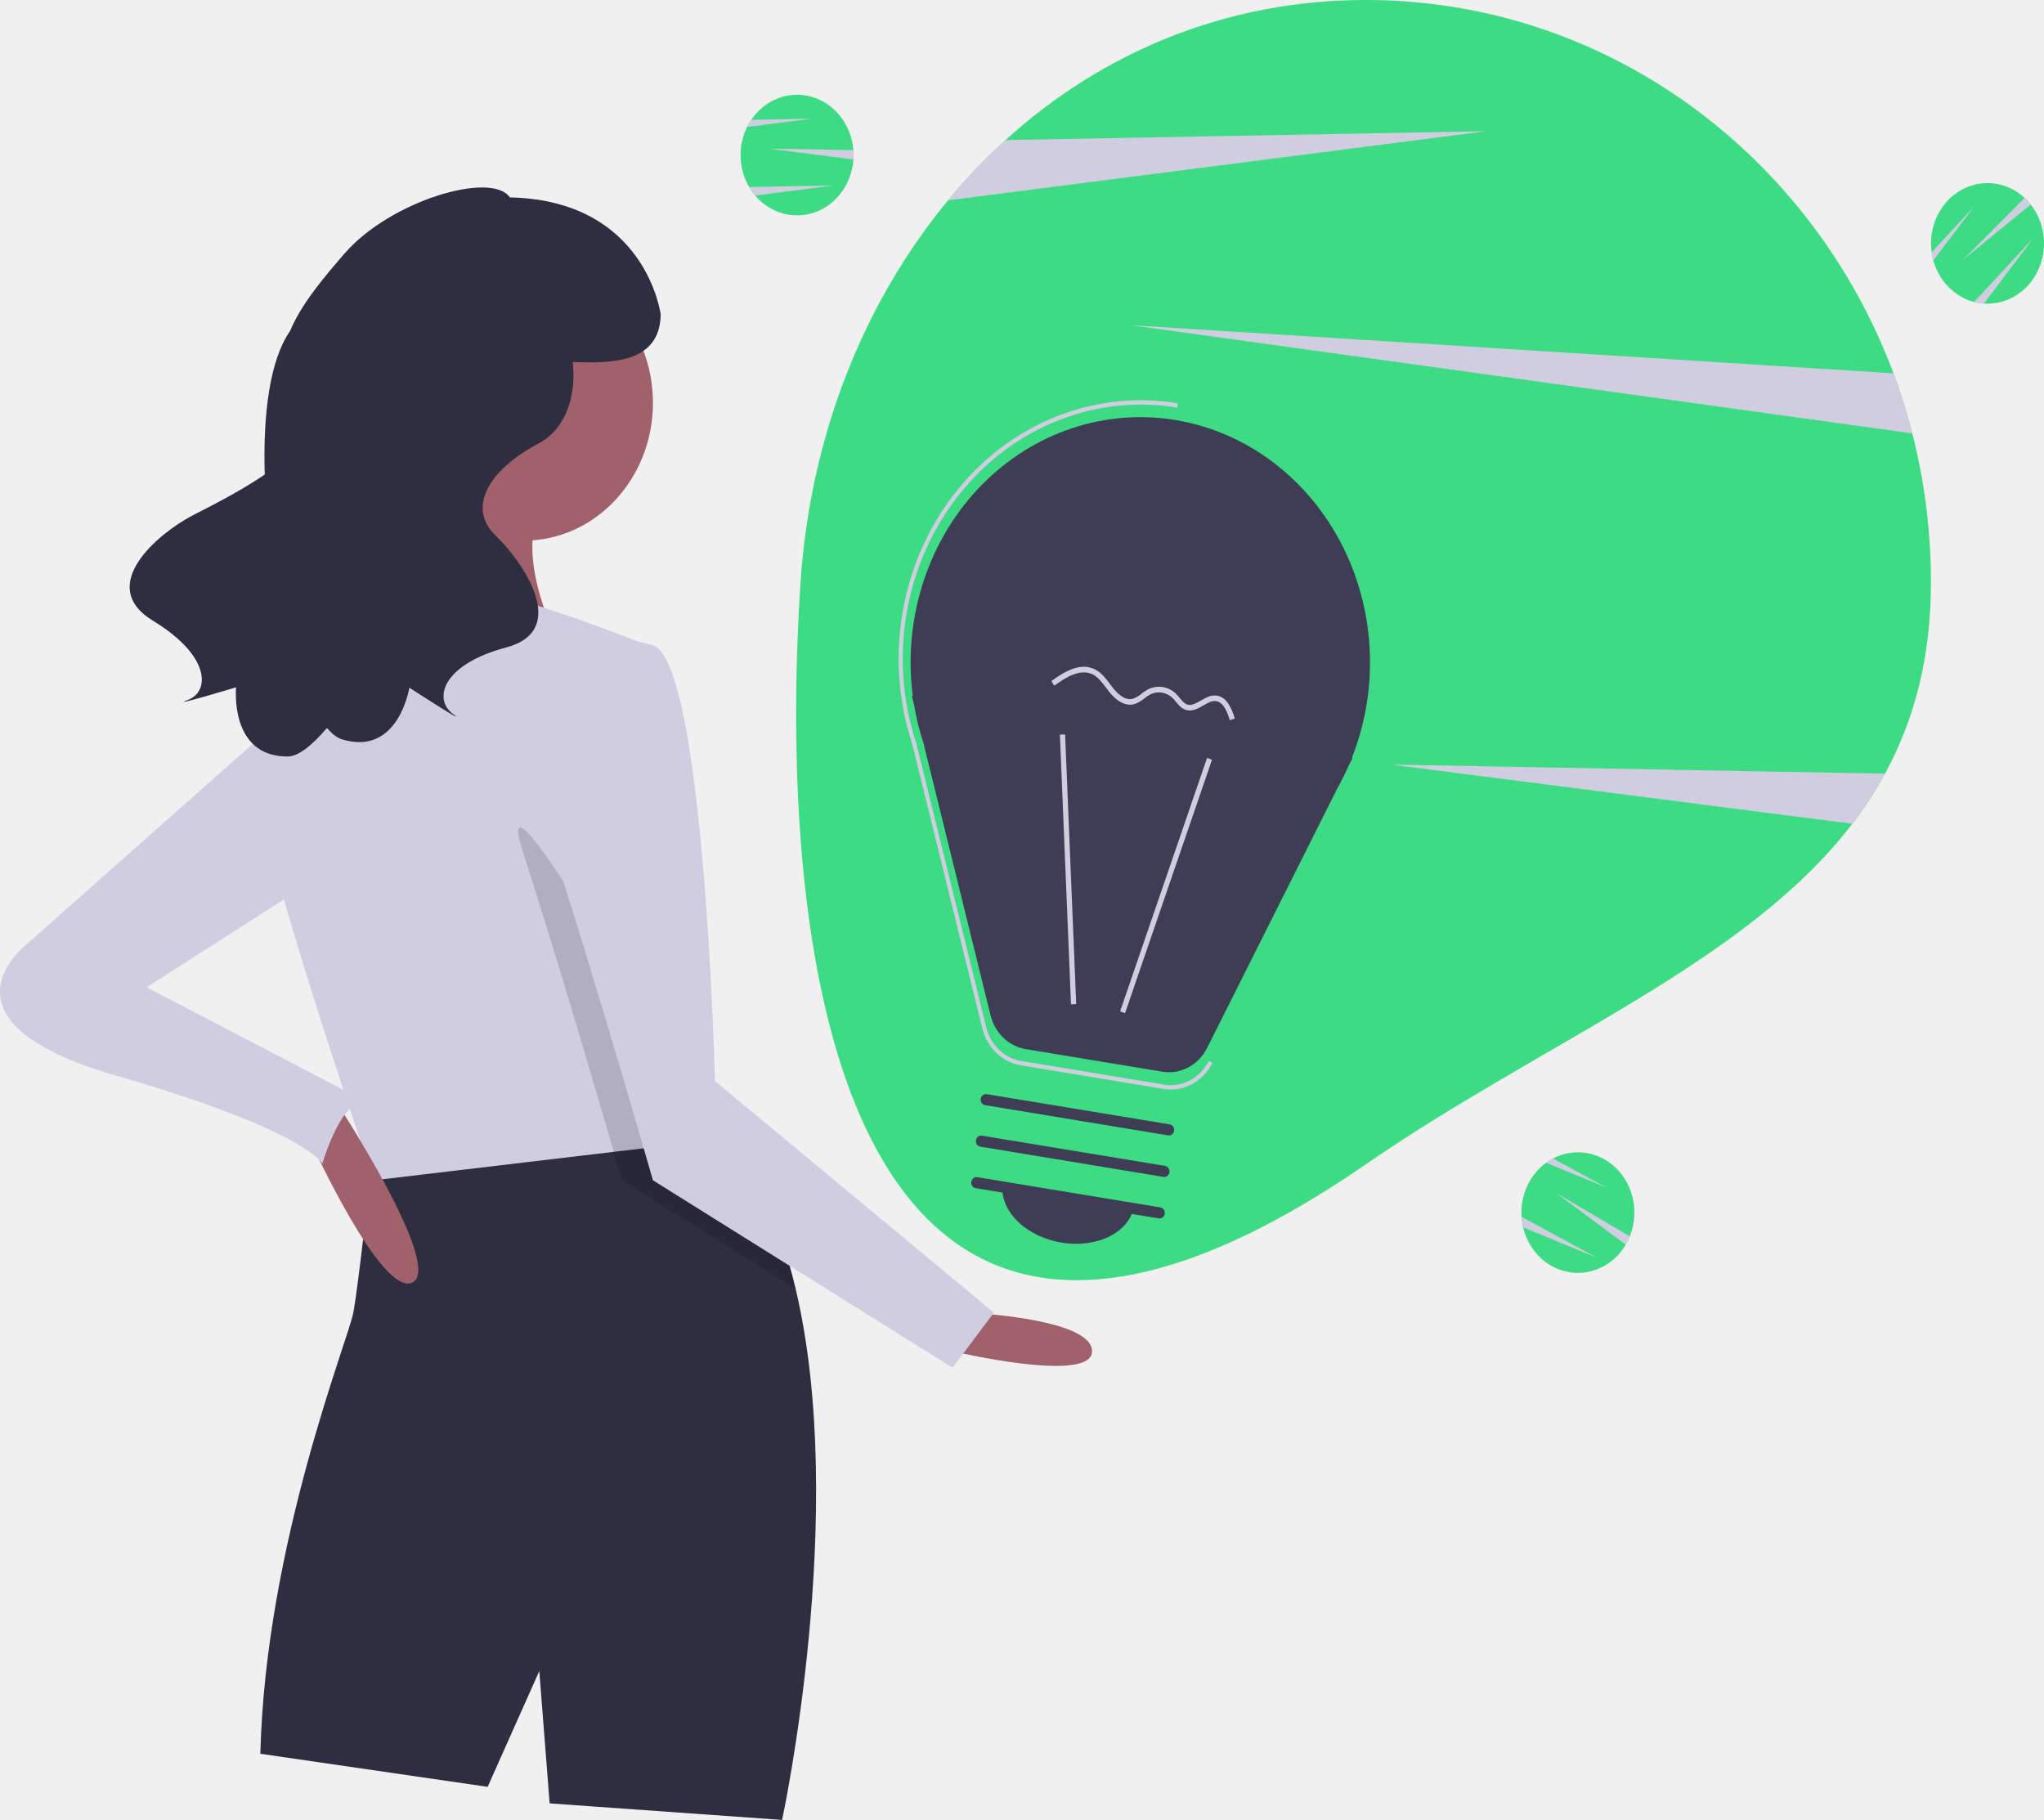
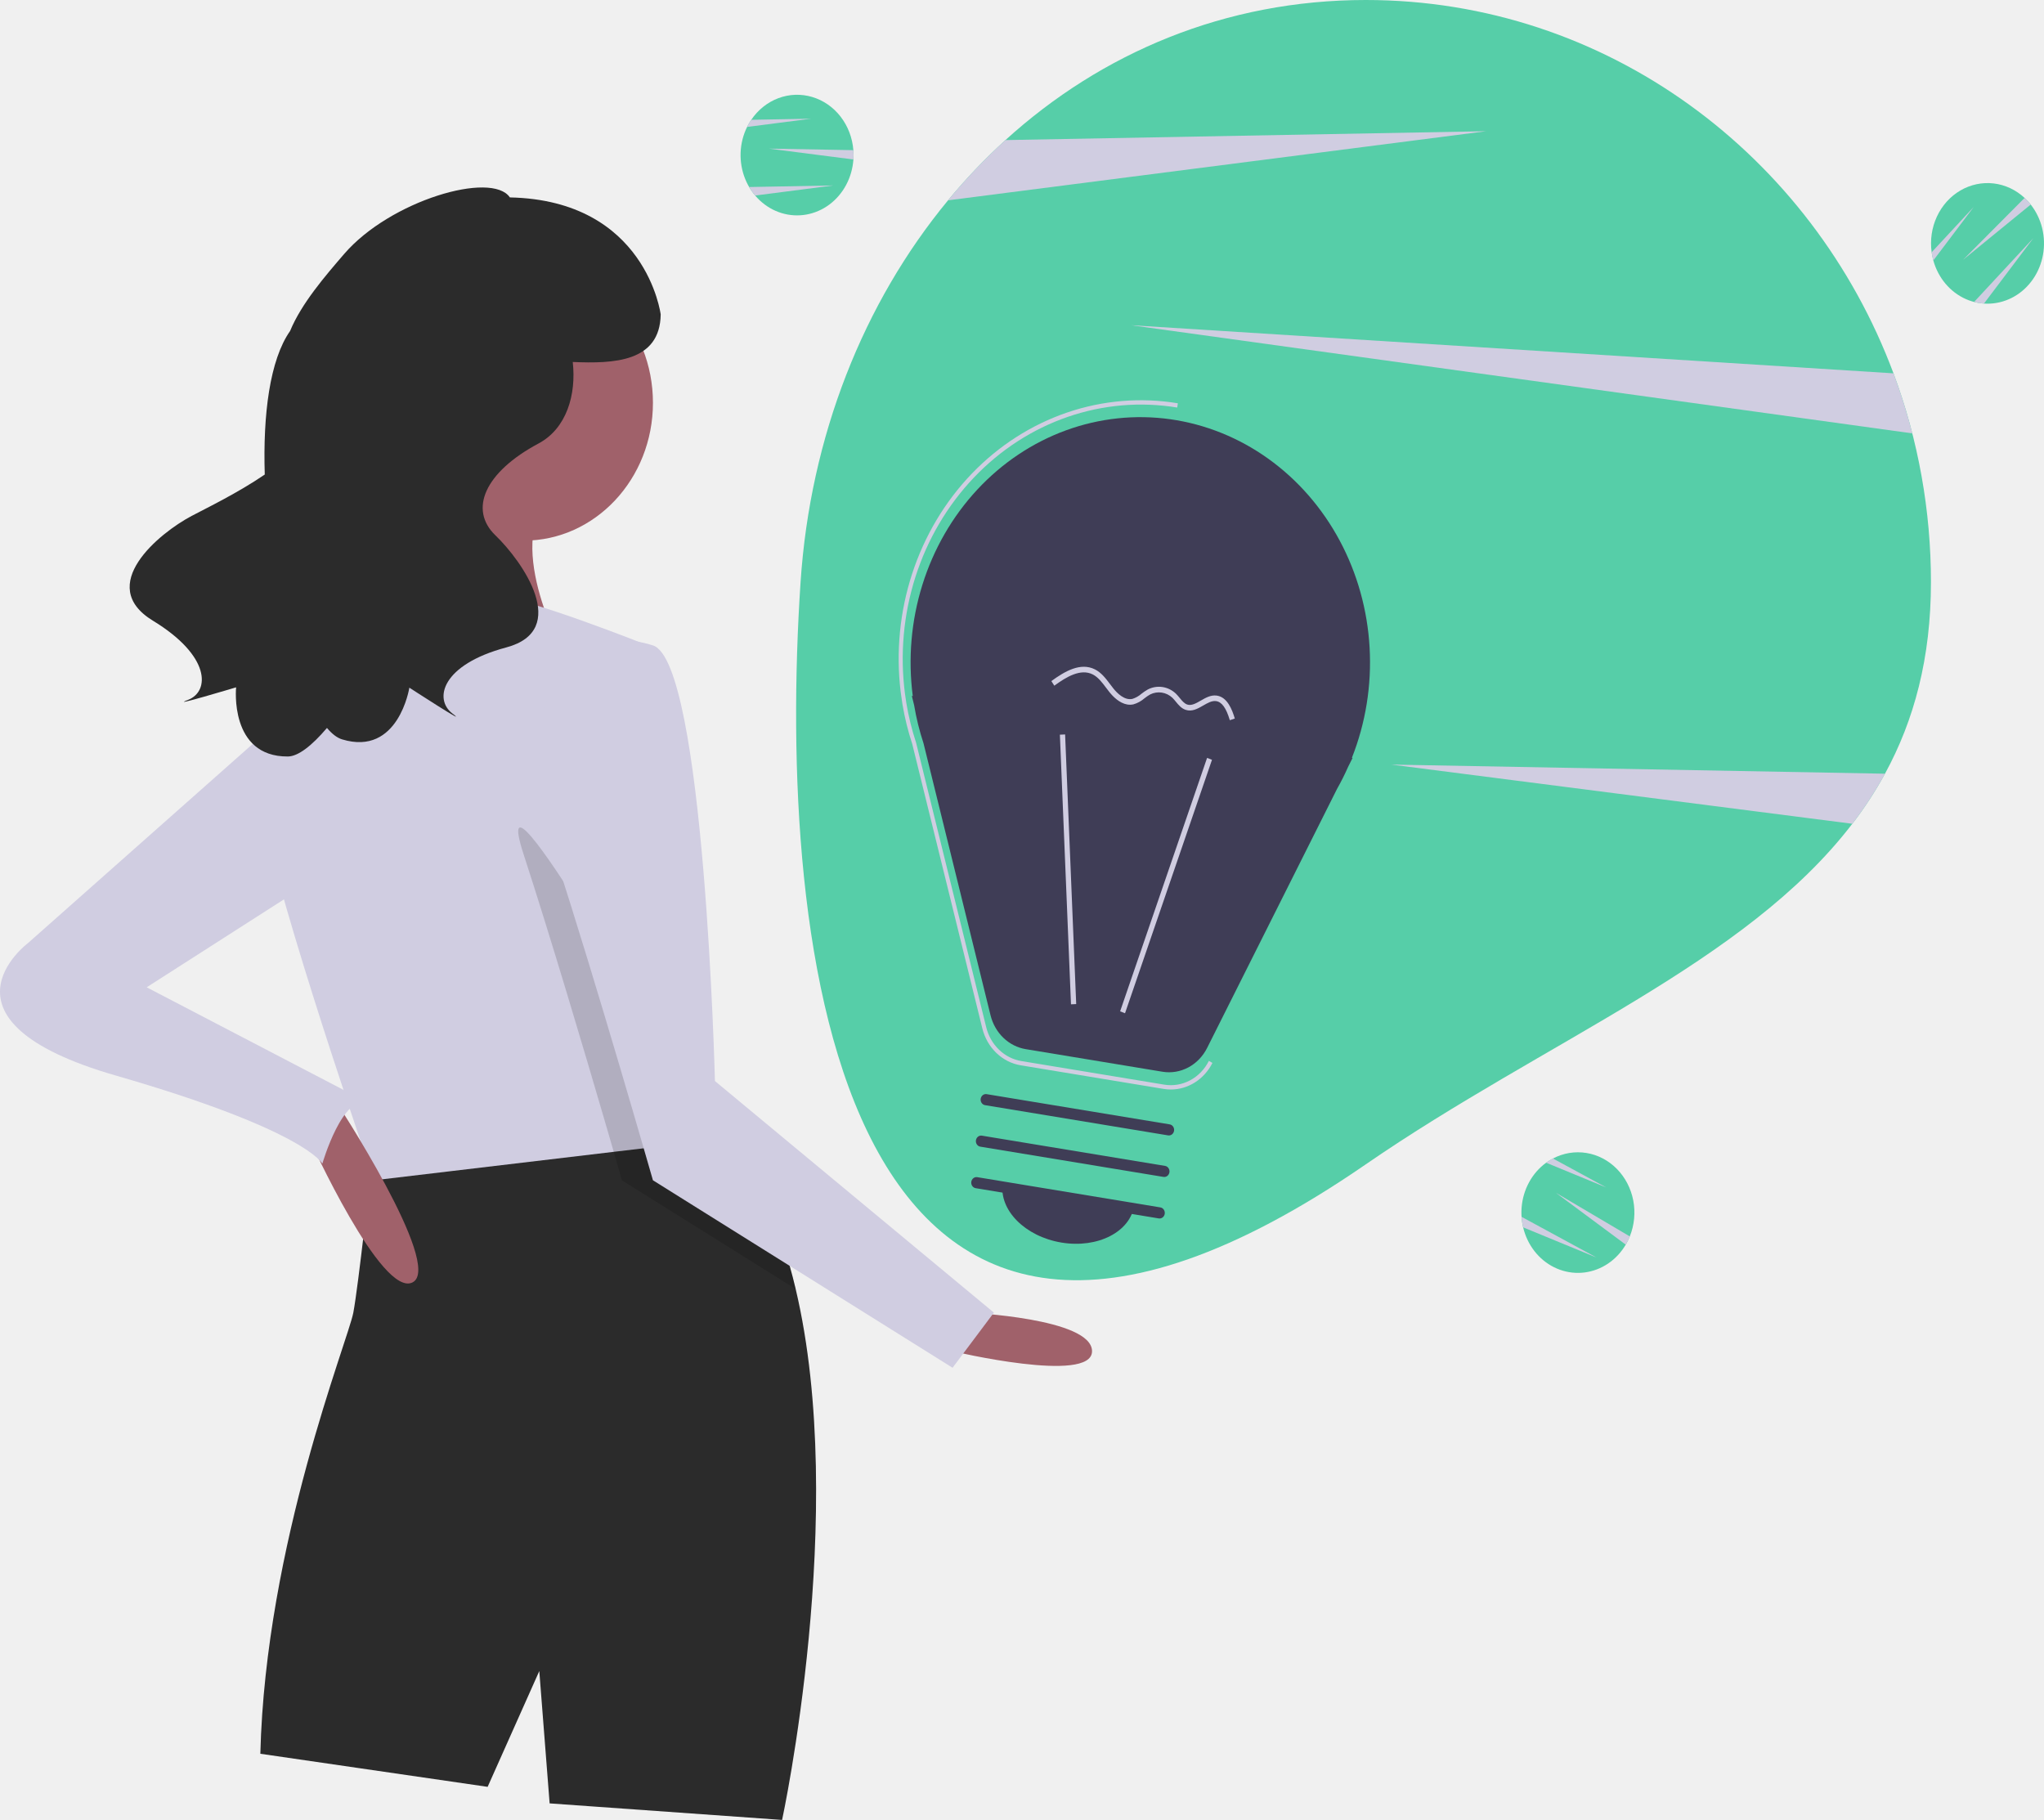
<svg xmlns="http://www.w3.org/2000/svg" width="301" height="268" viewBox="0 0 301 268" fill="none">
  <g clip-path="url(#clip0)">
-     <path d="M284.352 85.732C284.352 96.887 281.877 106.068 277.583 113.934C276.166 116.525 274.558 118.991 272.773 121.308C256.989 141.914 227.645 153.192 201.123 171.461C122.836 225.385 114.356 138.977 117.892 85.732C119.318 64.248 127.156 44.568 139.609 29.499C142.224 26.33 145.049 23.366 148.062 20.628C162.199 7.777 180.464 0 201.123 0C236.568 0 266.836 22.82 278.837 54.977C282.486 64.763 284.357 75.2 284.352 85.732Z" fill="#3DDC84" />
-     <path d="M218.856 19.322L139.608 29.499C142.224 26.33 145.049 23.366 148.062 20.628L218.856 19.322Z" fill="#D0CDE1" />
-     <path d="M277.583 113.934C276.166 116.525 274.557 118.991 272.773 121.308L204.891 112.593L277.583 113.934Z" fill="#D0CDE1" />
-     <path d="M281.606 63.819L166.561 47.891L278.837 54.977C279.915 57.866 280.84 60.818 281.606 63.819Z" fill="#D0CDE1" />
-     <path d="M125.695 22.836C125.695 23.055 125.689 23.271 125.672 23.483C125.582 24.8 125.218 26.079 124.606 27.227C123.994 28.375 123.15 29.363 122.136 30.119C121.121 30.875 119.962 31.38 118.741 31.596C117.521 31.813 116.271 31.737 115.081 31.373C113.892 31.009 112.794 30.366 111.867 29.492C110.94 28.617 110.207 27.533 109.722 26.318C109.237 25.103 109.012 23.788 109.063 22.469C109.115 21.149 109.441 19.859 110.019 18.691C110.198 18.325 110.402 17.974 110.631 17.641C111.626 16.168 113.02 15.056 114.625 14.456C116.231 13.855 117.97 13.794 119.609 14.282C121.248 14.769 122.707 15.781 123.79 17.182C124.873 18.582 125.528 20.303 125.666 22.113C125.686 22.351 125.695 22.592 125.695 22.836Z" fill="#3DDC84" />
+     <path d="M284.352 85.732C284.352 96.887 281.877 106.068 277.583 113.934C276.166 116.525 274.557 118.991 272.773 121.308C256.989 141.914 227.645 153.192 201.123 171.461C122.836 225.385 114.356 138.977 117.891 85.732C119.318 64.248 127.156 44.568 139.608 29.499C142.224 26.33 145.049 23.366 148.062 20.628C162.199 7.777 180.464 0 201.123 0C236.567 0 266.836 22.82 278.837 54.977C282.486 64.763 284.357 75.2 284.352 85.732Z" fill="#56CEA8" />
+     <path d="M218.855 19.322L139.608 29.499C142.224 26.33 145.049 23.365 148.062 20.628L218.855 19.322Z" fill="#D0CDE1" />
+     <path d="M277.583 113.934C276.166 116.525 274.557 118.991 272.773 121.308L204.891 112.592L277.583 113.934Z" fill="#D0CDE1" />
+     <path d="M281.606 63.819L166.561 47.891L278.837 54.977C279.915 57.866 280.84 60.819 281.606 63.819Z" fill="#D0CDE1" />
+     <path d="M125.695 22.836C125.695 23.055 125.689 23.271 125.672 23.483C125.582 24.8 125.217 26.079 124.606 27.227C123.994 28.375 123.15 29.363 122.136 30.119C121.121 30.875 119.962 31.38 118.741 31.596C117.521 31.813 116.271 31.737 115.081 31.373C113.892 31.009 112.794 30.366 111.867 29.492C110.94 28.617 110.207 27.533 109.722 26.318C109.237 25.103 109.012 23.788 109.063 22.469C109.115 21.149 109.441 19.859 110.019 18.691C110.198 18.325 110.402 17.974 110.631 17.641C111.626 16.168 113.02 15.056 114.625 14.456C116.231 13.855 117.97 13.794 119.609 14.282C121.248 14.769 122.707 15.781 123.79 17.182C124.873 18.582 125.528 20.303 125.666 22.113C125.686 22.351 125.695 22.592 125.695 22.836Z" fill="#56CEA8" />
    <path d="M125.695 22.836C125.695 23.055 125.689 23.271 125.671 23.483L113.216 21.885L125.666 22.113C125.686 22.351 125.695 22.592 125.695 22.836Z" fill="#D0CDE1" />
-     <path d="M122.724 27.311L111.201 28.793C110.874 28.404 110.58 27.984 110.322 27.54L122.724 27.311Z" fill="#D0CDE1" />
-     <path d="M119.455 17.48L110.019 18.691C110.197 18.325 110.402 17.974 110.631 17.641L119.455 17.48Z" fill="#D0CDE1" />
-     <path d="M239.713 182.726C239.617 182.919 239.517 183.107 239.408 183.285C238.75 184.404 237.867 185.351 236.823 186.059C235.778 186.767 234.599 187.218 233.371 187.378C232.143 187.538 230.897 187.403 229.723 186.984C228.55 186.565 227.479 185.872 226.589 184.955C225.698 184.039 225.01 182.921 224.575 181.685C224.141 180.449 223.969 179.124 224.075 177.809C224.18 176.493 224.558 175.219 225.183 174.079C225.808 172.939 226.663 171.962 227.686 171.22C228.005 170.986 228.34 170.779 228.688 170.599C230.214 169.796 231.934 169.511 233.616 169.784C235.297 170.056 236.861 170.873 238.094 172.124C239.328 173.374 240.172 174.999 240.514 176.777C240.855 178.556 240.678 180.404 240.005 182.072C239.919 182.293 239.821 182.51 239.713 182.726Z" fill="#3DDC84" />
+     <path d="M122.724 27.311L111.201 28.793C110.874 28.403 110.58 27.984 110.322 27.54L122.724 27.311Z" fill="#D0CDE1" />
+     <path d="M119.456 17.48L110.019 18.691C110.198 18.325 110.402 17.974 110.631 17.641L119.456 17.48Z" fill="#D0CDE1" />
+     <path d="M239.713 182.726C239.617 182.919 239.517 183.107 239.408 183.285C238.75 184.404 237.867 185.351 236.822 186.059C235.778 186.767 234.599 187.218 233.371 187.378C232.143 187.538 230.897 187.403 229.723 186.984C228.55 186.565 227.479 185.872 226.589 184.955C225.698 184.039 225.01 182.921 224.575 181.685C224.14 180.449 223.969 179.124 224.074 177.809C224.179 176.493 224.558 175.219 225.183 174.079C225.808 172.939 226.663 171.962 227.686 171.22C228.005 170.986 228.34 170.779 228.688 170.599C230.214 169.796 231.933 169.511 233.615 169.784C235.297 170.056 236.86 170.873 238.094 172.124C239.327 173.374 240.172 174.999 240.514 176.777C240.855 178.556 240.677 180.404 240.004 182.072C239.918 182.293 239.82 182.51 239.713 182.726Z" fill="#56CEA8" />
    <path d="M239.713 182.726C239.617 182.919 239.517 183.107 239.408 183.285L229.108 175.641L240.005 182.072C239.919 182.293 239.821 182.51 239.713 182.726Z" fill="#D0CDE1" />
    <path d="M235.123 185.192L224.295 180.735C224.177 180.227 224.101 179.71 224.068 179.188L235.123 185.192Z" fill="#D0CDE1" />
-     <path d="M236.554 174.872L227.687 171.22C228.005 170.986 228.34 170.779 228.688 170.599L236.554 174.872Z" fill="#D0CDE1" />
-     <path d="M298.637 29.64C298.78 29.796 298.917 29.955 299.043 30.12C299.84 31.131 300.416 32.318 300.729 33.595C301.042 34.873 301.084 36.209 300.853 37.506C300.621 38.803 300.121 40.029 299.389 41.094C298.657 42.158 297.712 43.036 296.622 43.661C295.533 44.287 294.326 44.645 293.091 44.71C291.855 44.775 290.621 44.545 289.479 44.037C288.338 43.529 287.316 42.755 286.49 41.772C285.664 40.789 285.053 39.622 284.703 38.355C284.592 37.96 284.509 37.556 284.454 37.148C284.203 35.352 284.474 33.517 285.23 31.89C285.987 30.263 287.192 28.924 288.684 28.051C290.176 27.179 291.883 26.816 293.574 27.011C295.266 27.207 296.86 27.951 298.143 29.144C298.313 29.299 298.477 29.465 298.637 29.64Z" fill="#3DDC84" />
-     <path d="M298.637 29.64C298.781 29.796 298.917 29.955 299.044 30.12L289.081 38.259L298.143 29.144C298.314 29.299 298.478 29.465 298.637 29.64Z" fill="#D0CDE1" />
-     <path d="M299.437 35.058L292.157 44.706C291.668 44.671 291.183 44.59 290.708 44.464L299.437 35.058Z" fill="#D0CDE1" />
+     <path d="M236.554 174.872L227.686 171.22C228.005 170.986 228.34 170.779 228.688 170.599L236.554 174.872Z" fill="#D0CDE1" />
+     <path d="M298.637 29.64C298.78 29.796 298.917 29.955 299.043 30.121C299.841 31.131 300.417 32.318 300.73 33.595C301.043 34.873 301.085 36.209 300.853 37.506C300.621 38.803 300.121 40.029 299.389 41.094C298.657 42.159 297.712 43.036 296.623 43.661C295.533 44.287 294.326 44.645 293.091 44.71C291.855 44.775 290.621 44.545 289.48 44.037C288.338 43.529 287.316 42.755 286.49 41.772C285.664 40.789 285.053 39.622 284.703 38.355C284.592 37.96 284.509 37.556 284.455 37.148C284.203 35.352 284.474 33.517 285.231 31.89C285.987 30.263 287.192 28.924 288.685 28.051C290.177 27.179 291.883 26.816 293.575 27.011C295.266 27.207 296.86 27.951 298.143 29.144C298.314 29.299 298.478 29.465 298.637 29.64Z" fill="#56CEA8" />
+     <path d="M298.638 29.64C298.781 29.796 298.917 29.955 299.044 30.12L289.081 38.259L298.143 29.144C298.314 29.299 298.478 29.465 298.638 29.64Z" fill="#D0CDE1" />
+     <path d="M299.438 35.058L292.157 44.706C291.669 44.671 291.184 44.59 290.708 44.464L299.438 35.058Z" fill="#D0CDE1" />
    <path d="M290.667 30.455L284.703 38.355C284.592 37.96 284.509 37.556 284.455 37.148L290.667 30.455Z" fill="#D0CDE1" />
-     <path d="M142.557 193.295C142.557 193.295 160.814 194.107 160.814 198.979C160.814 203.852 140.274 198.979 140.274 198.979L142.557 193.295Z" fill="#A0616A" />
-     <path d="M115.171 268L80.939 265.564L79.417 246.076L71.81 263.128L38.338 258.256C39.099 227.4 51.271 197.355 52.031 193.295C52.792 189.235 54.61 172.459 54.61 172.459C57.934 164.932 75.355 164.225 89.01 164.907C94.67 165.184 99.69 165.703 102.786 166.077C104.833 166.32 106.042 166.499 106.042 166.499C111.497 172.5 115.011 180.677 117.172 189.812C124.961 222.722 115.171 268 115.171 268Z" fill="#2F2E41" />
-     <path d="M77.135 79.614C87.638 79.614 96.153 70.526 96.153 59.314C96.153 48.103 87.638 39.014 77.135 39.014C66.631 39.014 58.117 48.103 58.117 59.314C58.117 70.526 66.631 79.614 77.135 79.614Z" fill="#A0616A" />
-     <path d="M64.203 64.186C64.203 64.186 58.878 89.358 50.51 96.666C42.142 103.974 83.221 96.666 83.221 96.666C83.221 96.666 74.092 80.426 80.939 73.118C87.785 65.81 64.203 64.186 64.203 64.186Z" fill="#A0616A" />
+     <path d="M142.557 193.295C142.557 193.295 160.814 194.107 160.814 198.979C160.814 203.851 140.274 198.979 140.274 198.979L142.557 193.295Z" fill="#A0616A" />
+     <path d="M115.171 268L80.938 265.564L79.417 246.076L71.81 263.128L38.338 258.256C39.099 227.4 51.27 197.355 52.031 193.295C52.792 189.235 54.61 172.459 54.61 172.459C57.934 164.932 75.355 164.225 89.01 164.907C94.669 165.184 99.69 165.703 102.786 166.077C104.832 166.32 106.042 166.499 106.042 166.499C111.496 172.5 115.011 180.677 117.171 189.812C124.961 222.722 115.171 268 115.171 268Z" fill="#2B2B2B" />
+     <path d="M77.135 79.614C87.638 79.614 96.153 70.525 96.153 59.314C96.153 48.102 87.638 39.014 77.135 39.014C66.631 39.014 58.117 48.102 58.117 59.314C58.117 70.525 66.631 79.614 77.135 79.614Z" fill="#A0616A" />
+     <path d="M64.203 64.186C64.203 64.186 58.877 89.358 50.51 96.666C42.142 103.974 83.221 96.666 83.221 96.666C83.221 96.666 74.092 80.426 80.938 73.118C87.785 65.81 64.203 64.186 64.203 64.186Z" fill="#A0616A" />
    <path d="M102.999 168.123L90.379 169.617L55.074 173.807C55.074 173.807 54.907 173.328 54.61 172.459C52.046 164.997 39.7 128.684 38.338 117.778C36.817 105.598 52.792 90.982 52.792 90.982C52.792 90.982 68.006 87.734 72.57 87.734C77.135 87.734 95.392 95.042 95.392 95.042L102.2 160.417L102.786 166.077L102.999 168.123Z" fill="#D0CDE1" />
-     <path opacity="0.15" d="M117.171 189.812L91.588 173.807C91.588 173.807 91.14 172.248 90.379 169.617C89.999 168.302 89.535 166.71 89.01 164.907C86.058 154.79 81.106 138.095 77.135 125.899C71.049 107.222 100.717 159.191 100.717 159.191L102.2 160.417L102.786 166.077C104.833 166.32 106.042 166.499 106.042 166.499C111.496 172.5 115.011 180.677 117.171 189.812Z" fill="black" />
-     <path d="M83.22 96.666C83.22 96.666 75.613 107.222 81.699 125.899C87.784 144.575 96.152 173.807 96.152 173.807L140.274 201.415L146.36 193.295L105.281 159.191C105.281 159.191 103.759 97.478 96.152 95.042C88.545 92.606 83.22 96.666 83.22 96.666Z" fill="#D0CDE1" />
-     <path d="M45.565 167.717C45.565 167.717 56.215 191.265 60.779 188.829C65.344 186.393 49.368 162.033 49.368 162.033L45.565 167.717Z" fill="#A0616A" />
-     <path d="M44.424 103.162L4.106 138.891C4.106 138.891 -11.109 150.259 17.038 158.379C45.184 166.499 47.467 171.371 47.467 171.371C47.467 171.371 50.51 160.815 54.313 162.439L21.602 145.387L48.227 128.335L44.424 103.162Z" fill="#D0CDE1" />
-     <path d="M28.219 75.976C30.335 74.857 35.008 72.6 38.988 69.88C38.709 61.032 39.73 53 42.718 48.742C44.395 44.677 47.917 40.608 50.675 37.403C57.449 29.532 72.428 25.139 75.085 29.071C95.178 29.495 97.293 46.307 97.293 46.307C97.189 53.339 90.342 53.561 84.344 53.305C84.881 58.106 83.45 63.094 79.305 65.306C71.379 69.537 69.001 75.036 72.964 78.843C76.927 82.651 84.061 92.803 74.549 95.341C65.038 97.88 63.849 102.956 66.623 105.071C69.397 107.186 60.282 101.264 60.282 101.264C60.282 101.264 58.697 111.417 50.374 108.878C49.629 108.651 48.883 108.068 48.15 107.196C45.903 109.833 43.897 111.391 42.386 111.4C33.731 111.449 34.769 101.216 34.769 101.216C34.769 101.216 24.495 104.296 27.701 103.057C30.906 101.819 31.044 96.588 22.526 91.407C14.008 86.225 23.441 78.501 28.219 75.976Z" fill="#2F2E41" />
-     <path d="M134.416 102.501L134.278 102.481L134.615 103.847C134.933 105.753 135.395 107.627 135.997 109.453L145.869 149.513C146.184 150.792 146.842 151.945 147.762 152.83C148.682 153.715 149.824 154.294 151.048 154.496L171.182 157.821C172.484 158.036 173.816 157.814 174.994 157.186C176.173 156.558 177.14 155.555 177.762 154.316L196.895 116.169C197.493 115.112 198.039 114.023 198.532 112.905L199.181 111.61L199.08 111.596C201.108 106.475 202.001 100.922 201.689 95.372C201.377 89.822 199.868 84.424 197.28 79.598C194.692 74.772 191.095 70.65 186.769 67.552C182.444 64.454 177.506 62.465 172.342 61.738C167.177 61.012 161.926 61.568 156.996 63.364C152.066 65.16 147.591 68.147 143.921 72.093C140.25 76.038 137.483 80.835 135.834 86.109C134.185 91.384 133.7 96.993 134.416 102.501H134.416Z" fill="#3F3D56" />
-     <path d="M172.417 160.438C172.063 160.438 171.709 160.409 171.358 160.351L150.313 156.876C148.976 156.655 147.729 156.023 146.725 155.056C145.72 154.09 145.001 152.831 144.658 151.435L134.338 109.561C133.707 107.644 133.223 105.676 132.889 103.676L132.628 101.844C131.926 95.992 132.507 90.045 134.327 84.474C136.147 78.903 139.156 73.86 143.115 69.743C147.074 65.625 151.875 62.546 157.14 60.749C162.405 58.952 167.989 58.486 173.451 59.388L173.36 60.015C167.957 59.126 162.434 59.597 157.232 61.391C152.03 63.185 147.293 66.252 143.398 70.347C139.504 74.442 136.559 79.452 134.801 84.977C133.042 90.502 132.517 96.389 133.268 102.169L133.469 103.54C133.8 105.523 134.281 107.474 134.906 109.375L145.232 151.273C145.547 152.55 146.204 153.701 147.122 154.585C148.041 155.469 149.182 156.047 150.404 156.249L171.449 159.724C172.749 159.938 174.079 159.715 175.255 159.089C176.432 158.462 177.398 157.461 178.02 156.224L178.544 156.523C177.949 157.706 177.065 158.694 175.987 159.383C174.908 160.073 173.674 160.437 172.417 160.438Z" fill="#D0CDE1" />
+     <path opacity="0.15" d="M117.171 189.812L91.588 173.807C91.588 173.807 91.14 172.248 90.379 169.617C89.999 168.302 89.535 166.71 89.01 164.907C86.058 154.79 81.106 138.095 77.135 125.899C71.049 107.222 100.717 159.191 100.717 159.191L102.2 160.417L102.786 166.077C104.832 166.32 106.042 166.499 106.042 166.499C111.496 172.5 115.011 180.677 117.171 189.812Z" fill="black" />
+     <path d="M83.22 96.666C83.22 96.666 75.613 107.222 81.699 125.899C87.784 144.575 96.152 173.807 96.152 173.807L140.274 201.415L146.36 193.295L105.281 159.191C105.281 159.191 103.76 97.478 96.152 95.042C88.545 92.606 83.22 96.666 83.22 96.666Z" fill="#D0CDE1" />
+     <path d="M45.565 167.717C45.565 167.717 56.215 191.265 60.779 188.829C65.344 186.393 49.369 162.033 49.369 162.033L45.565 167.717Z" fill="#A0616A" />
+     <path d="M44.424 103.162L4.106 138.891C4.106 138.891 -11.109 150.259 17.038 158.379C45.185 166.499 47.467 171.371 47.467 171.371C47.467 171.371 50.51 160.815 54.313 162.439L21.602 145.387L48.227 128.335L44.424 103.162Z" fill="#D0CDE1" />
+     <path d="M28.22 75.976C30.336 74.857 35.008 72.6 38.989 69.88C38.709 61.032 39.73 53 42.718 48.742C44.395 44.677 47.917 40.608 50.676 37.403C57.45 29.532 72.428 25.139 75.085 29.071C95.178 29.495 97.294 46.307 97.294 46.307C97.189 53.339 90.342 53.561 84.344 53.305C84.881 58.106 83.45 63.094 79.305 65.306C71.379 69.537 69.001 75.036 72.964 78.843C76.927 82.65 84.061 92.803 74.549 95.341C65.038 97.88 63.849 102.956 66.623 105.071C69.397 107.186 60.282 101.264 60.282 101.264C60.282 101.264 58.697 111.417 50.374 108.878C49.629 108.651 48.883 108.068 48.15 107.196C45.903 109.833 43.897 111.391 42.386 111.4C33.731 111.449 34.769 101.216 34.769 101.216C34.769 101.216 24.495 104.296 27.701 103.057C30.907 101.819 31.044 96.588 22.526 91.407C14.008 86.225 23.442 78.501 28.22 75.976Z" fill="#2B2B2B" />
+     <path d="M134.416 102.501L134.278 102.481L134.615 103.847C134.933 105.753 135.395 107.628 135.997 109.454L145.869 149.514C146.184 150.792 146.842 151.945 147.762 152.83C148.682 153.715 149.824 154.294 151.048 154.496L171.182 157.821C172.483 158.036 173.816 157.814 174.994 157.186C176.173 156.558 177.14 155.555 177.762 154.316L196.895 116.169C197.493 115.112 198.039 114.023 198.532 112.906L199.181 111.61L199.08 111.596C201.108 106.475 202.001 100.922 201.689 95.372C201.377 89.822 199.868 84.424 197.28 79.598C194.692 74.772 191.095 70.65 186.769 67.552C182.444 64.454 177.506 62.465 172.342 61.738C167.177 61.012 161.926 61.568 156.996 63.364C152.066 65.16 147.591 68.147 143.921 72.093C140.25 76.038 137.483 80.835 135.834 86.109C134.185 91.384 133.7 96.993 134.416 102.501H134.416Z" fill="#3F3D56" />
+     <path d="M172.417 160.438C172.062 160.438 171.708 160.409 171.358 160.351L150.313 156.876C148.976 156.655 147.729 156.023 146.724 155.056C145.72 154.09 145.001 152.831 144.657 151.435L134.338 109.561C133.707 107.644 133.223 105.676 132.889 103.676L132.628 101.844C131.925 95.992 132.507 90.045 134.327 84.474C136.147 78.903 139.155 73.86 143.114 69.742C147.073 65.625 151.875 62.546 157.14 60.749C162.404 58.952 167.988 58.486 173.451 59.388L173.36 60.014C167.957 59.126 162.434 59.597 157.232 61.391C152.03 63.185 147.293 66.252 143.398 70.347C139.503 74.442 136.559 79.452 134.8 84.977C133.042 90.502 132.517 96.389 133.268 102.169L133.469 103.539C133.8 105.523 134.281 107.474 134.906 109.375L145.232 151.273C145.547 152.55 146.203 153.701 147.122 154.585C148.041 155.469 149.182 156.047 150.404 156.249L171.449 159.724C172.749 159.937 174.078 159.715 175.255 159.088C176.432 158.462 177.398 157.461 178.02 156.224L178.544 156.523C177.949 157.706 177.065 158.694 175.987 159.383C174.908 160.073 173.674 160.437 172.417 160.438Z" fill="#D0CDE1" />
    <path d="M177.755 111.606L164.95 148.927L165.672 149.209L178.477 111.888L177.755 111.606Z" fill="#D0CDE1" />
-     <path d="M156.847 108.153L156.08 108.189L157.714 147.895L158.482 147.859L156.847 108.153Z" fill="#D0CDE1" />
+     <path d="M156.848 108.153L156.08 108.189L157.714 147.895L158.482 147.859L156.848 108.153Z" fill="#D0CDE1" />
    <path d="M170.638 179.422L143.671 174.969C143.471 174.934 143.291 174.817 143.172 174.641C143.052 174.466 143.002 174.247 143.033 174.033C143.065 173.819 143.174 173.627 143.337 173.498C143.501 173.369 143.705 173.315 143.906 173.347L170.873 177.8C170.973 177.816 171.069 177.853 171.156 177.909C171.243 177.964 171.319 178.038 171.379 178.125C171.439 178.212 171.482 178.311 171.506 178.416C171.53 178.521 171.535 178.63 171.519 178.737C171.504 178.844 171.469 178.947 171.416 179.039C171.363 179.131 171.294 179.211 171.212 179.275C171.13 179.339 171.037 179.384 170.939 179.41C170.84 179.435 170.738 179.439 170.638 179.422Z" fill="#3F3D56" />
-     <path d="M171.329 173.309L144.363 168.856C144.262 168.84 144.166 168.803 144.079 168.748C143.992 168.692 143.917 168.618 143.857 168.531C143.797 168.444 143.753 168.345 143.729 168.24C143.705 168.135 143.701 168.026 143.716 167.919C143.732 167.812 143.767 167.71 143.819 167.617C143.872 167.525 143.942 167.445 144.023 167.381C144.105 167.318 144.198 167.272 144.297 167.247C144.395 167.221 144.498 167.217 144.598 167.235L171.564 171.688C171.664 171.704 171.761 171.74 171.848 171.796C171.934 171.852 172.01 171.925 172.07 172.013C172.13 172.1 172.174 172.199 172.198 172.304C172.222 172.409 172.226 172.518 172.211 172.625C172.195 172.731 172.16 172.834 172.107 172.926C172.055 173.019 171.985 173.099 171.903 173.163C171.821 173.226 171.729 173.272 171.63 173.297C171.531 173.322 171.429 173.326 171.329 173.309Z" fill="#3F3D56" />
-     <path d="M172.021 167.196L145.054 162.743C144.853 162.709 144.674 162.591 144.554 162.416C144.435 162.241 144.385 162.022 144.416 161.808C144.447 161.594 144.557 161.401 144.72 161.273C144.884 161.144 145.088 161.09 145.289 161.122L172.256 165.575C172.456 165.609 172.636 165.727 172.755 165.902C172.875 166.077 172.924 166.296 172.893 166.51C172.862 166.725 172.753 166.917 172.59 167.046C172.426 167.174 172.221 167.228 172.021 167.196H172.021Z" fill="#3F3D56" />
-     <path d="M156.317 182.979C161.665 183.862 166.463 181.396 167.032 177.471L147.661 174.272C147.092 178.197 150.968 182.096 156.317 182.979Z" fill="#3F3D56" />
-     <path d="M166.01 103.743C164.859 103.554 163.908 102.583 163.386 101.932C163.214 101.719 163.048 101.497 162.881 101.276C162.273 100.468 161.699 99.706 160.9 99.308C159.136 98.429 157.058 99.656 155.258 100.973L154.823 100.296C156.802 98.848 159.109 97.511 161.225 98.564C162.186 99.043 162.844 99.917 163.48 100.762C163.642 100.977 163.804 101.192 163.969 101.399C164.512 102.075 165.594 103.171 166.754 102.918C167.243 102.766 167.697 102.509 168.09 102.163C168.389 101.925 168.705 101.712 169.035 101.527C169.705 101.184 170.454 101.06 171.189 101.171C171.925 101.282 172.613 101.623 173.167 102.15C173.365 102.35 173.552 102.561 173.728 102.783C174.074 103.204 174.4 103.601 174.825 103.745C175.453 103.96 176.117 103.576 176.821 103.171C177.546 102.754 178.296 102.321 179.147 102.428C179.175 102.431 179.203 102.435 179.23 102.44C180.744 102.69 181.442 104.477 181.837 105.811L181.104 106.058C180.567 104.245 179.914 103.343 179.057 103.243C178.448 103.166 177.835 103.52 177.186 103.893C176.372 104.362 175.53 104.847 174.592 104.527C173.963 104.314 173.55 103.811 173.15 103.324C172.992 103.125 172.825 102.935 172.648 102.756C172.207 102.343 171.662 102.076 171.081 101.989C170.5 101.901 169.908 101.996 169.376 102.262C169.082 102.429 168.8 102.62 168.533 102.833C168.056 103.248 167.503 103.551 166.908 103.722C166.612 103.786 166.308 103.794 166.01 103.743Z" fill="#D0CDE1" />
+     <path d="M171.329 173.309L144.363 168.856C144.263 168.84 144.166 168.803 144.08 168.748C143.993 168.692 143.917 168.618 143.857 168.531C143.797 168.444 143.754 168.345 143.729 168.24C143.705 168.135 143.701 168.026 143.716 167.919C143.732 167.812 143.767 167.71 143.82 167.617C143.872 167.525 143.942 167.445 144.024 167.381C144.106 167.318 144.199 167.272 144.297 167.247C144.396 167.221 144.498 167.217 144.598 167.235L171.564 171.688C171.665 171.704 171.761 171.74 171.848 171.796C171.935 171.852 172.01 171.925 172.07 172.013C172.13 172.1 172.174 172.199 172.198 172.304C172.222 172.409 172.227 172.518 172.211 172.625C172.196 172.731 172.16 172.834 172.108 172.926C172.055 173.019 171.986 173.099 171.904 173.163C171.822 173.226 171.729 173.272 171.63 173.297C171.532 173.322 171.429 173.326 171.329 173.309Z" fill="#3F3D56" />
+     <path d="M172.021 167.196L145.054 162.743C144.854 162.709 144.674 162.591 144.555 162.416C144.435 162.241 144.385 162.022 144.416 161.808C144.447 161.594 144.557 161.401 144.72 161.273C144.884 161.144 145.088 161.09 145.289 161.122L172.256 165.575C172.456 165.609 172.636 165.727 172.755 165.902C172.875 166.077 172.925 166.296 172.893 166.51C172.862 166.725 172.753 166.917 172.59 167.046C172.426 167.174 172.222 167.228 172.021 167.196H172.021Z" fill="#3F3D56" />
+     <path d="M156.316 182.979C161.665 183.862 166.463 181.396 167.032 177.471L147.661 174.272C147.092 178.197 150.967 182.096 156.316 182.979Z" fill="#3F3D56" />
+     <path d="M166.01 103.744C164.859 103.554 163.907 102.583 163.385 101.932C163.214 101.719 163.048 101.498 162.881 101.276C162.273 100.468 161.699 99.706 160.9 99.308C159.136 98.429 157.057 99.656 155.258 100.973L154.823 100.296C156.802 98.848 159.109 97.511 161.225 98.564C162.186 99.043 162.844 99.917 163.48 100.762C163.642 100.977 163.803 101.192 163.969 101.399C164.512 102.075 165.594 103.171 166.754 102.918C167.243 102.766 167.697 102.509 168.09 102.164C168.389 101.925 168.705 101.712 169.035 101.527C169.704 101.184 170.454 101.061 171.189 101.171C171.924 101.282 172.613 101.623 173.167 102.15C173.365 102.35 173.552 102.561 173.728 102.783C174.073 103.204 174.4 103.601 174.825 103.745C175.453 103.96 176.117 103.577 176.821 103.172C177.546 102.754 178.296 102.321 179.147 102.428C179.175 102.431 179.203 102.435 179.23 102.44C180.744 102.69 181.442 104.477 181.837 105.811L181.104 106.058C180.567 104.245 179.914 103.343 179.057 103.243C178.448 103.166 177.835 103.52 177.186 103.893C176.372 104.362 175.53 104.847 174.591 104.527C173.963 104.314 173.549 103.811 173.15 103.324C172.992 103.125 172.825 102.936 172.648 102.756C172.207 102.343 171.662 102.077 171.081 101.989C170.5 101.901 169.907 101.996 169.376 102.262C169.082 102.429 168.8 102.62 168.533 102.833C168.056 103.249 167.502 103.551 166.908 103.722C166.612 103.787 166.308 103.794 166.01 103.744Z" fill="#D0CDE1" />
  </g>
  <defs>
    <clipPath id="clip0">
      <rect width="301" height="268" fill="white" />
    </clipPath>
  </defs>
</svg>
